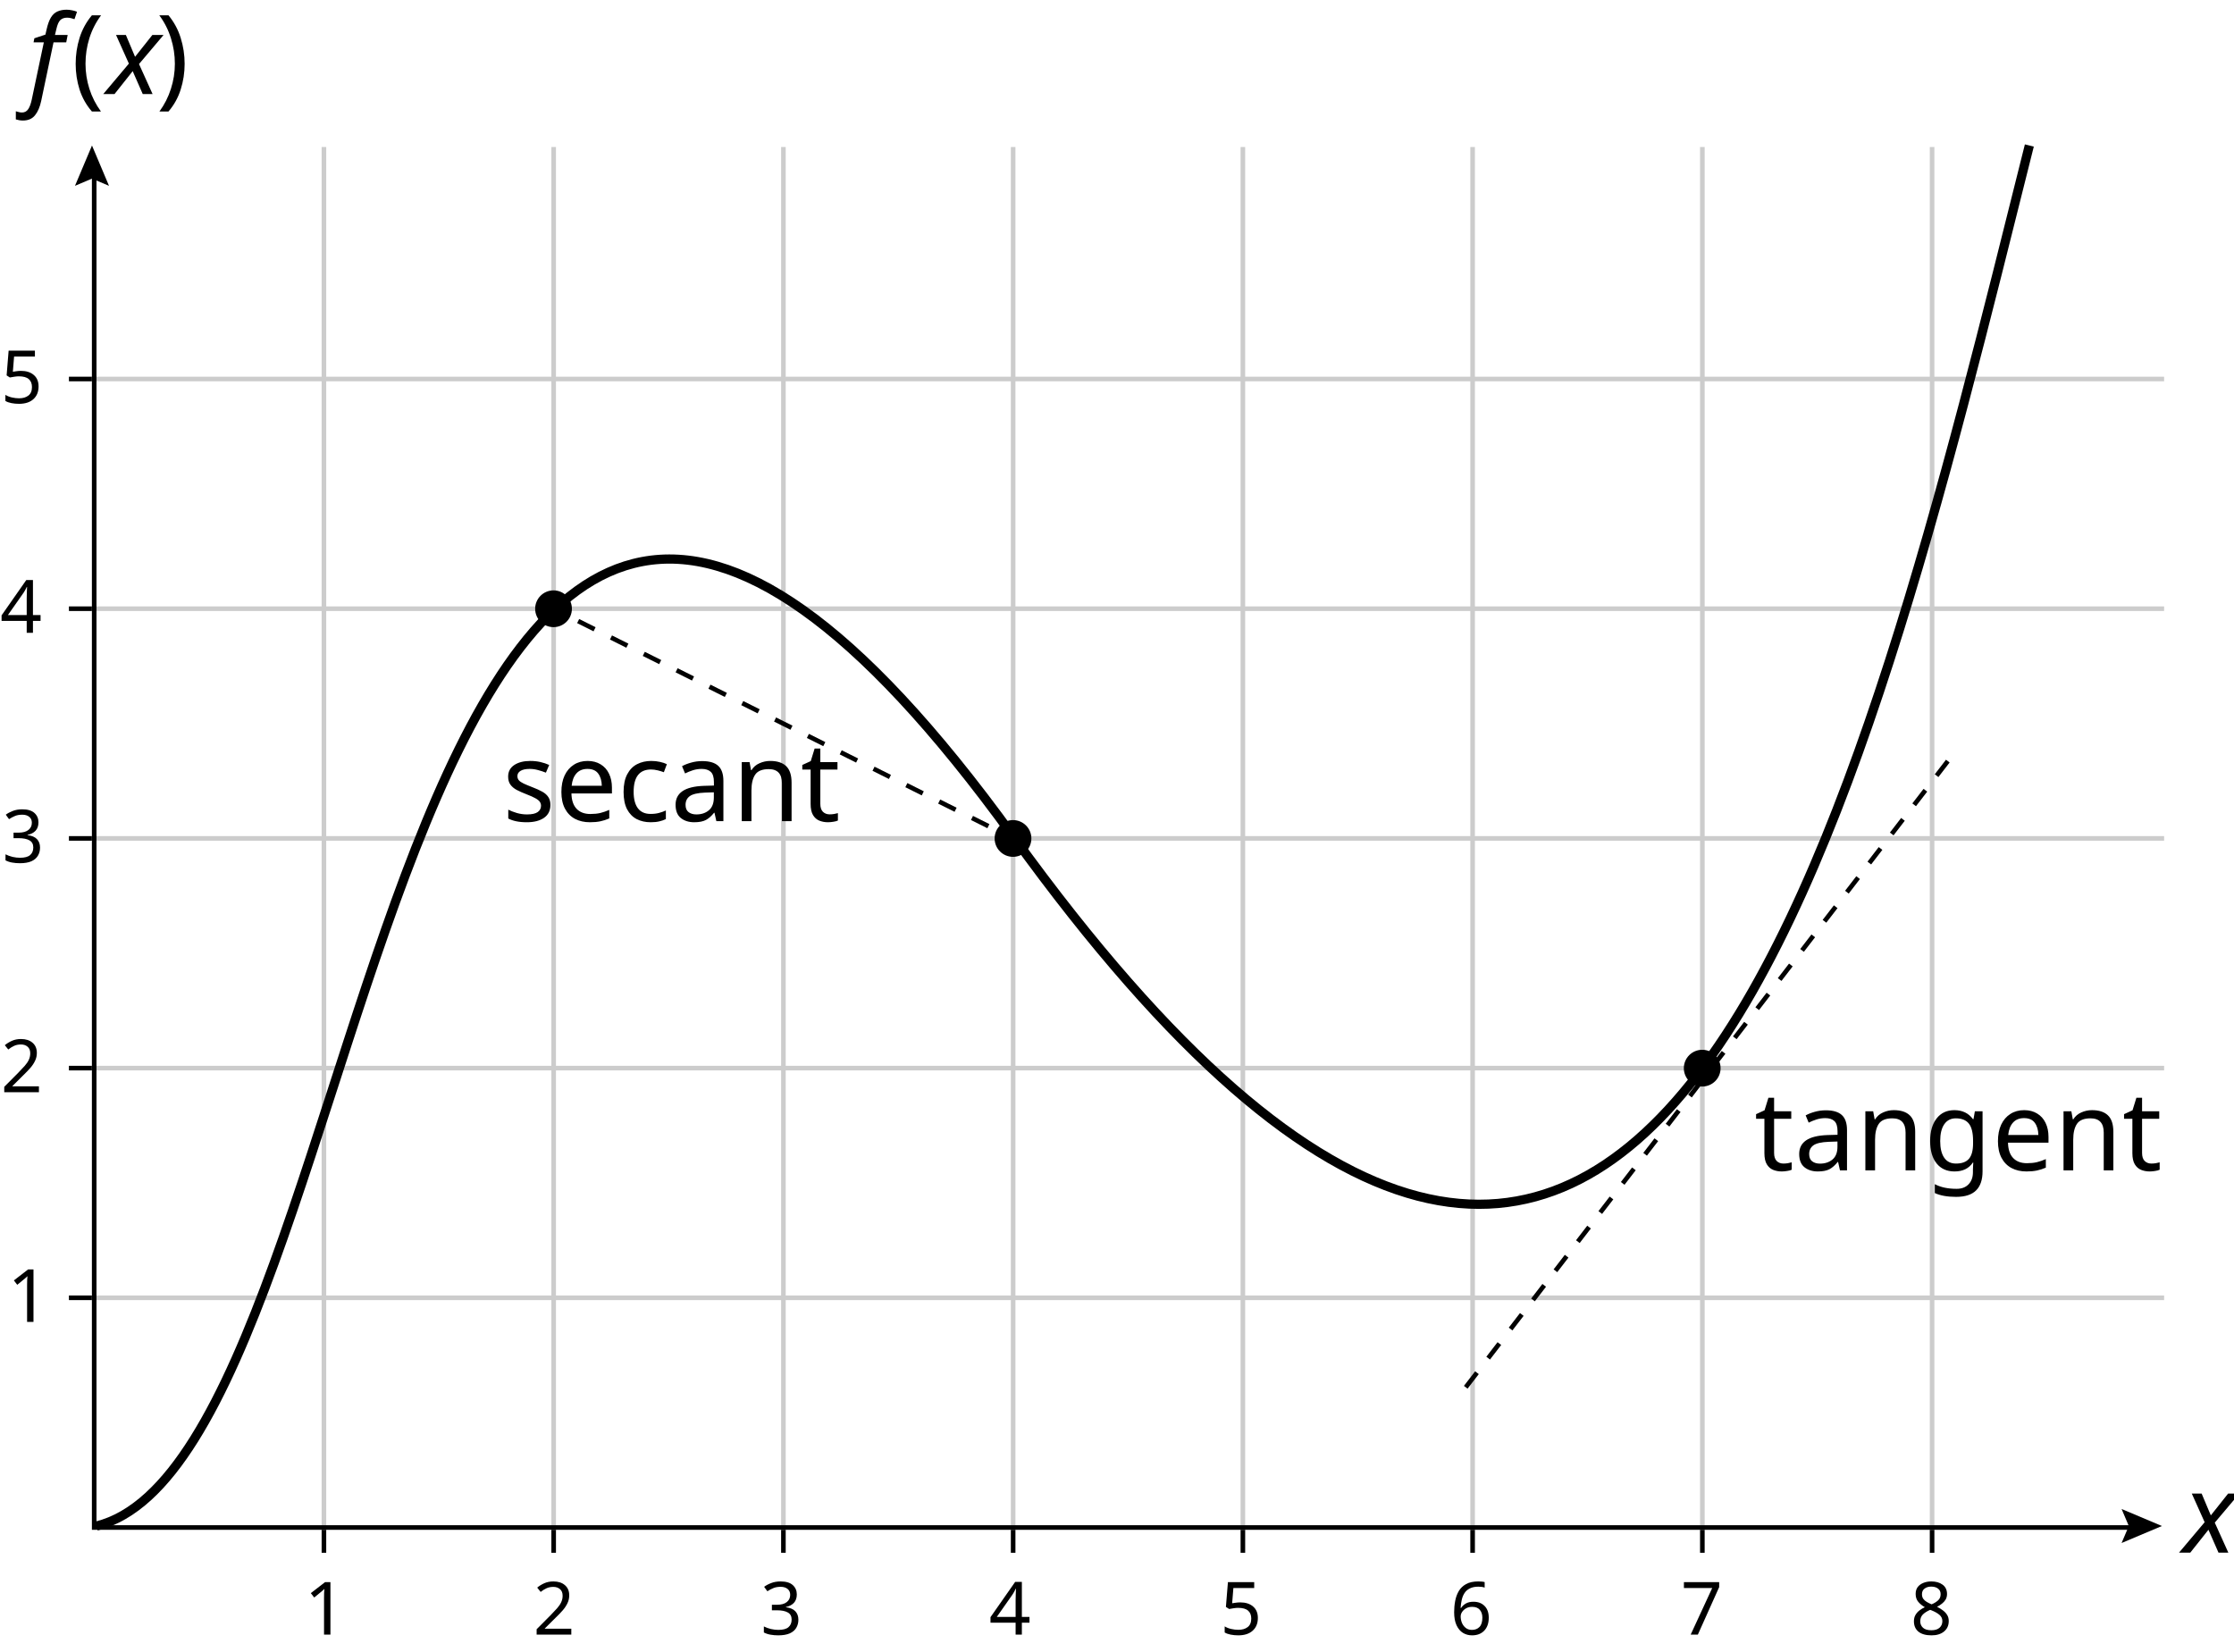
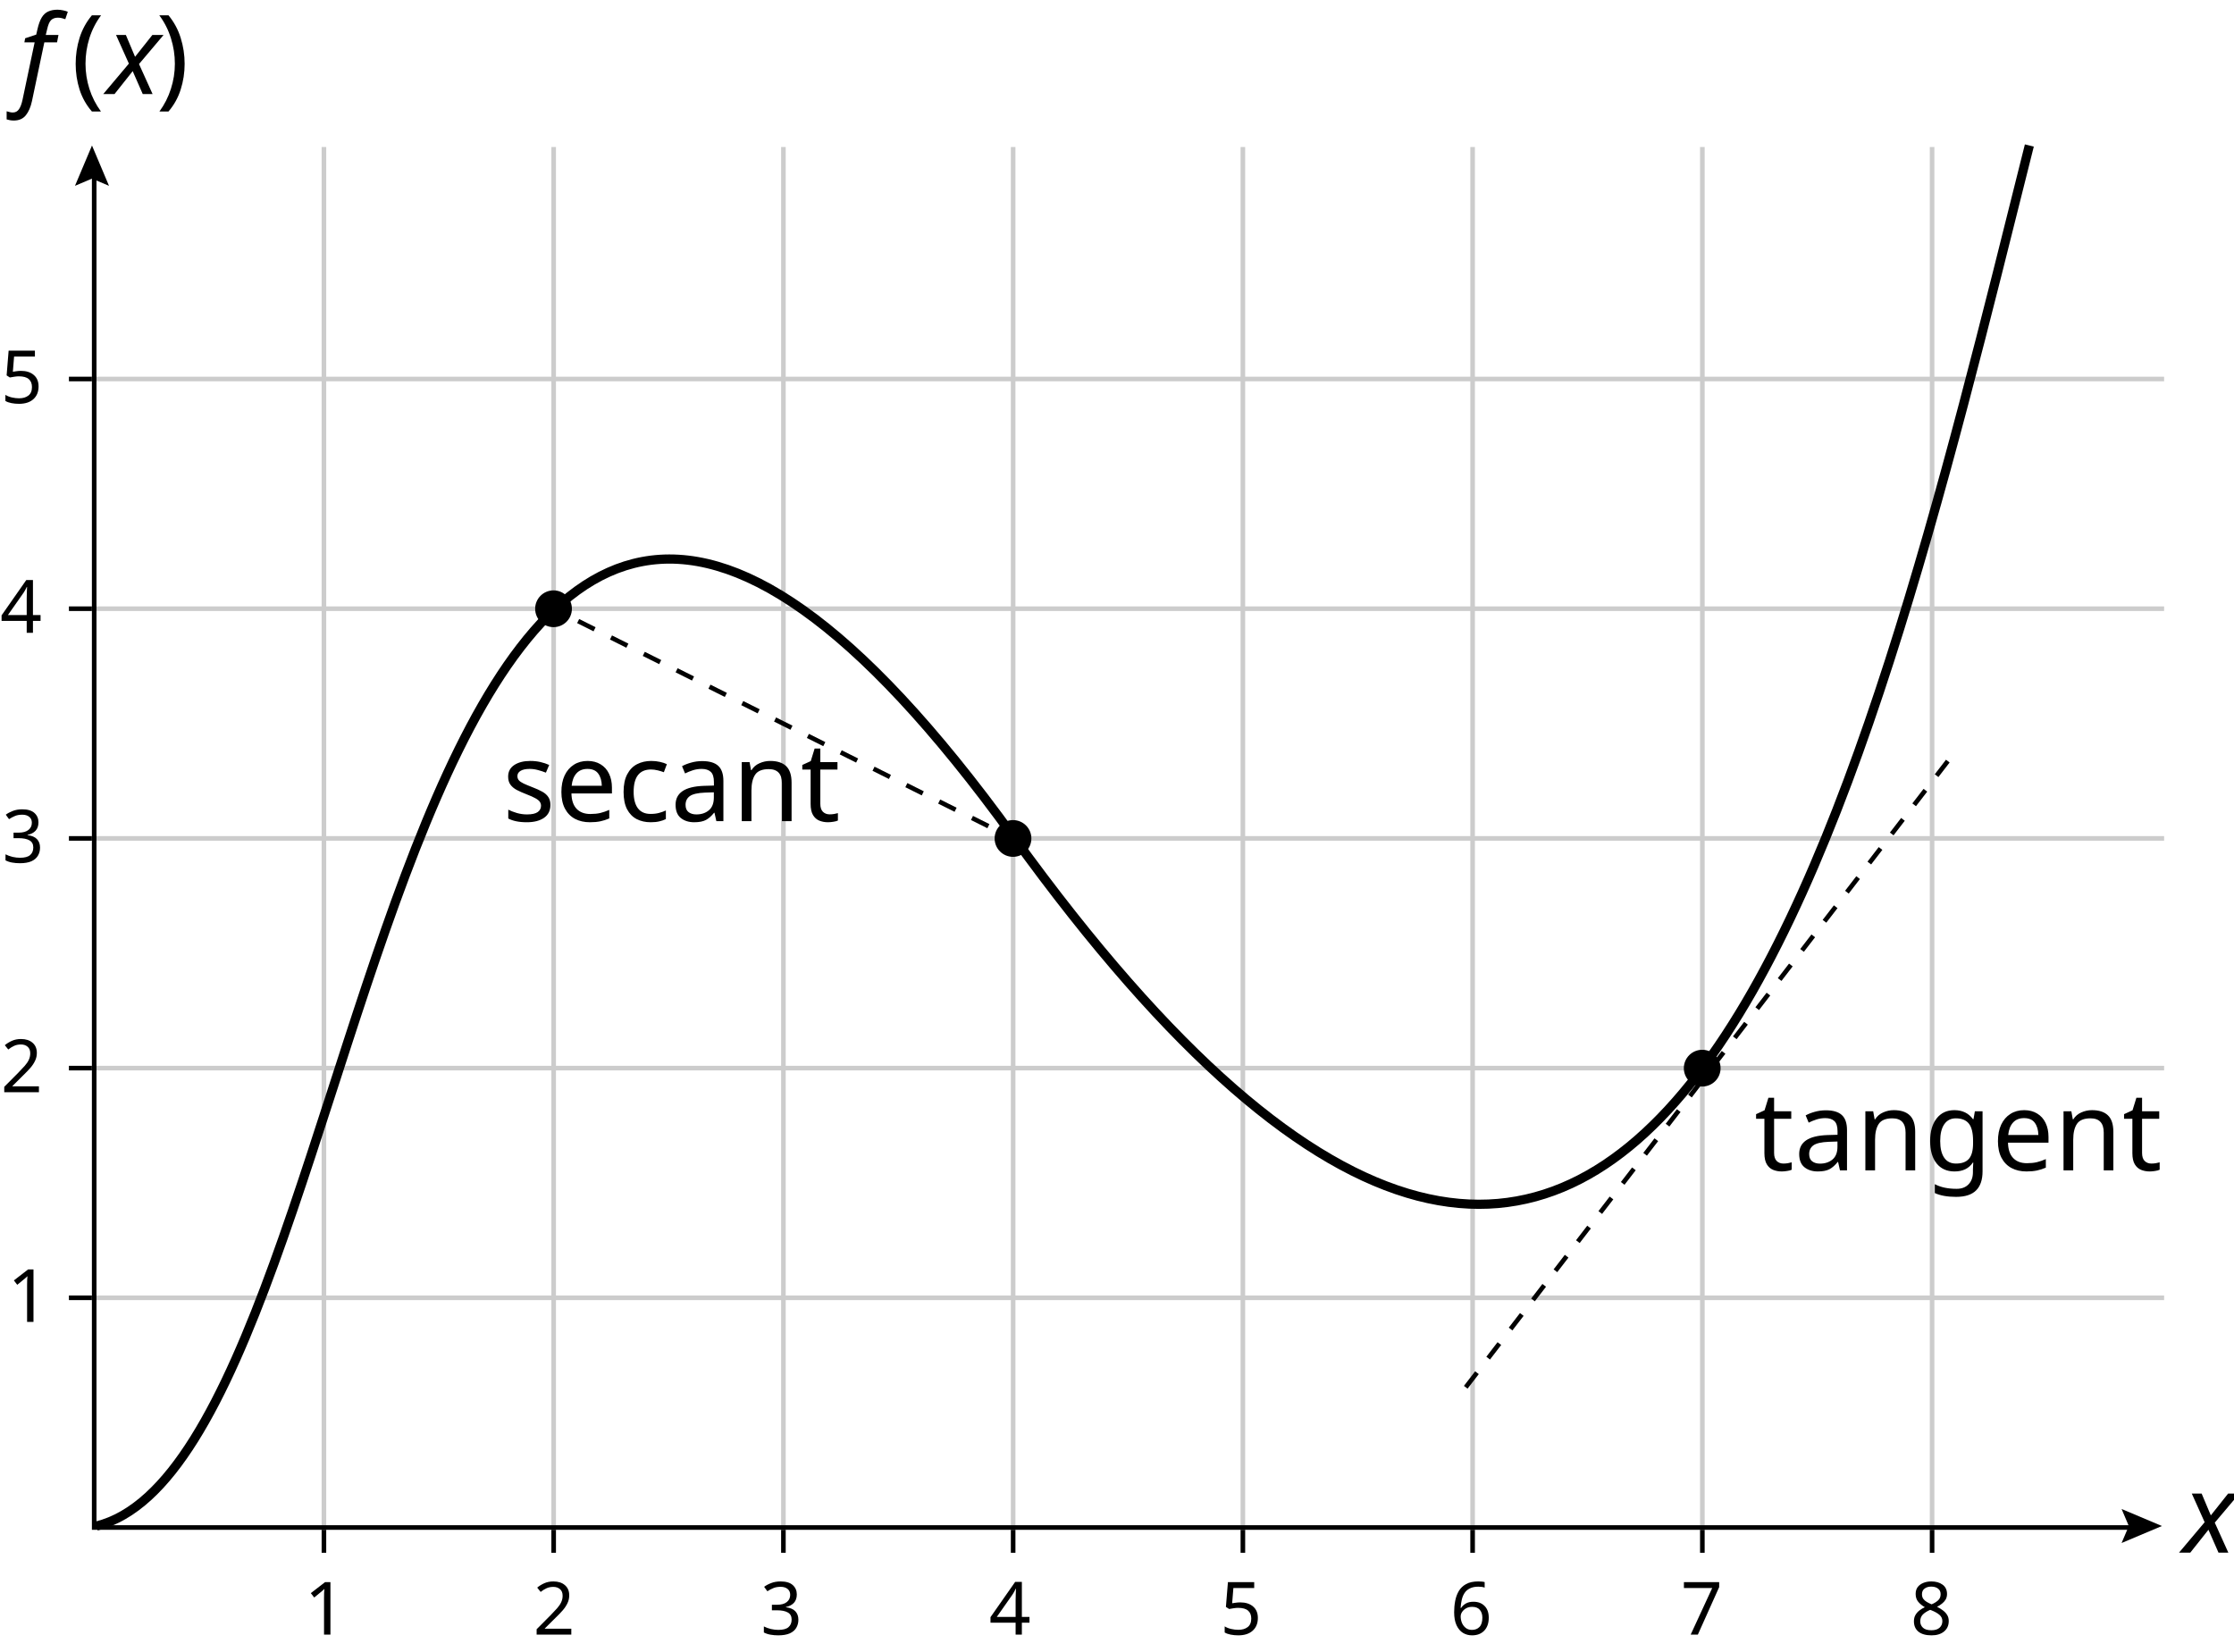
<svg xmlns="http://www.w3.org/2000/svg" viewBox="0 0 486.208 359.496">
  <path fill="none" stroke="#CCC" stroke-miterlimit="10" d="M420.5 32v301m-50-301v301m-50-301v301m-50-301v301m-50-301v301m-50-301v301m-50-301v301m-50-301v301M471 82.5H20m451 50H20m451 50H20m451 50H20m451 50H20" />
  <path fill="none" stroke="#000" stroke-miterlimit="10" d="M465 332.5H20.5V38" />
  <path d="m461.743 328.469 1.573 3.703-1.573 3.703 8.778-3.703zM23.724 40.45l-3.703-1.573-3.703 1.573 3.703-8.778z" />
-   <text transform="translate(475.132 337.972)" font-family="'Equity Text B'" font-style="italic" font-size="24">x</text>
+   <text transform="translate(475.132 337.972)" style="font: italic 24px 'Equity B'">x</text>
  <text transform="translate(6.133 20.472)">
-     <tspan x="0" y="0" font-family="'Equity Text B'" font-style="italic" font-size="24" letter-spacing="2">f</tspan>
-     <tspan x="9.384" y="0" font-family="'Equity Text B'" font-size="24">(</tspan>
-     <tspan x="17.231" y="0" font-family="'Equity Text B'" font-style="italic" font-size="24">x</tspan>
-     <tspan x="27.815" y="0" font-family="'Equity Text B'" font-size="24">)</tspan>
+     <tspan x="-2" y="0" style="font: italic 24px 'Equity B'">f</tspan>
+     <tspan x="9.384" y="0" style="font: 24px 'Equity B'">(</tspan>
+     <tspan x="17.231" y="0" style="font: italic 24px 'Equity B'">x</tspan>
+     <tspan x="27.815" y="0" style="font: 24px 'Equity B'">)</tspan>
  </text>
  <path fill="none" stroke="#000" stroke-miterlimit="10" d="M15 82.5h5m-5 50h5m-5 50h5m-5 50h5m-5 50h5M420.5 333v5m-50-5v5m-50-5v5m-50-5v5m-50-5v5m-50-5v5m-50-5v5m-50-5v5" />
-   <text transform="translate(66.227 355.817)" font-family="'Concourse T3'" font-size="16">1</text>
-   <text transform="translate(1.6 287.746)" font-family="'Concourse T3'" font-size="16">1</text>
-   <text transform="translate(.16 237.746)" font-family="'Concourse T3'" font-size="16">2</text>
-   <text transform="translate(.48 187.746)" font-family="'Concourse T3'" font-size="16">3</text>
-   <text transform="translate(0 137.746)" font-family="'Concourse T3'" font-size="16">4</text>
-   <text transform="translate(.16 87.746)" font-family="'Concourse T3'" font-size="16">5</text>
-   <text transform="translate(116.027 355.817)" font-family="'Concourse T3'" font-size="16">2</text>
-   <text transform="translate(165.527 355.817)" font-family="'Concourse T3'" font-size="16">3</text>
-   <text transform="translate(215.227 355.817)" font-family="'Concourse T3'" font-size="16">4</text>
-   <text transform="translate(265.527 355.817)" font-family="'Concourse T3'" font-size="16">5</text>
-   <text transform="translate(315.606 355.817)" font-family="'Concourse T3'" font-size="16">6</text>
-   <text transform="translate(365.786 355.817)" font-family="'Concourse T3'" font-size="16">7</text>
-   <text transform="translate(415.766 355.817)" font-family="'Concourse T3'" font-size="16">8</text>
+   <text transform="translate(66.227 355.817)" style="font: 16px 'Concourse 3'">1</text>
+   <text transform="translate(1.6 287.746)" style="font: 16px 'Concourse 3'">1</text>
+   <text transform="translate(.16 237.746)" style="font: 16px 'Concourse 3'">2</text>
+   <text transform="translate(.48 187.746)" style="font: 16px 'Concourse 3'">3</text>
+   <text transform="translate(0 137.746)" style="font: 16px 'Concourse 3'">4</text>
+   <text transform="translate(.16 87.746)" style="font: 16px 'Concourse 3'">5</text>
+   <text transform="translate(116.027 355.817)" style="font: 16px 'Concourse 3'">2</text>
+   <text transform="translate(165.527 355.817)" style="font: 16px 'Concourse 3'">3</text>
+   <text transform="translate(215.227 355.817)" style="font: 16px 'Concourse 3'">4</text>
+   <text transform="translate(265.527 355.817)" style="font: 16px 'Concourse 3'">5</text>
+   <text transform="translate(315.606 355.817)" style="font: 16px 'Concourse 3'">6</text>
+   <text transform="translate(365.786 355.817)" style="font: 16px 'Concourse 3'">7</text>
+   <text transform="translate(415.766 355.817)" style="font: 16px 'Concourse 3'">8</text>
  <path fill="none" stroke="#000" stroke-width="2" stroke-miterlimit="10" d="M21.021 332.172c63.936-15.889 60.672-342.328 199.576-150S405 178.01 441.667 31.672" />
  <circle cx="220.47" cy="182.512" r="4" />
  <circle cx="370.47" cy="232.512" r="4" />
  <circle cx="120.47" cy="132.512" r="4" />
  <g fill="none" stroke="#000" stroke-miterlimit="10">
    <path d="m120.47 132.512 1.789.894" />
    <path stroke-dasharray="3.993,3.993" d="m125.83 135.192 91.065 45.533" />
    <path d="m218.681 181.617 1.789.895" />
  </g>
  <path fill="none" stroke="#000" stroke-miterlimit="10" stroke-dasharray="4" d="M423.919 165.676 317.581 303.824" />
-   <text transform="translate(109.373 178.748)" font-family="'Concourse T3'" font-size="24">secant</text>
-   <text transform="translate(381.803 254.762)" font-family="'Concourse T3'" font-size="24">tangent</text>
+   <text transform="translate(109.373 178.748)" style="font: 24px 'Concourse 3'">secant</text>
+   <text transform="translate(381.803 254.762)" style="font: 24px 'Concourse 3'">tangent</text>
</svg>
